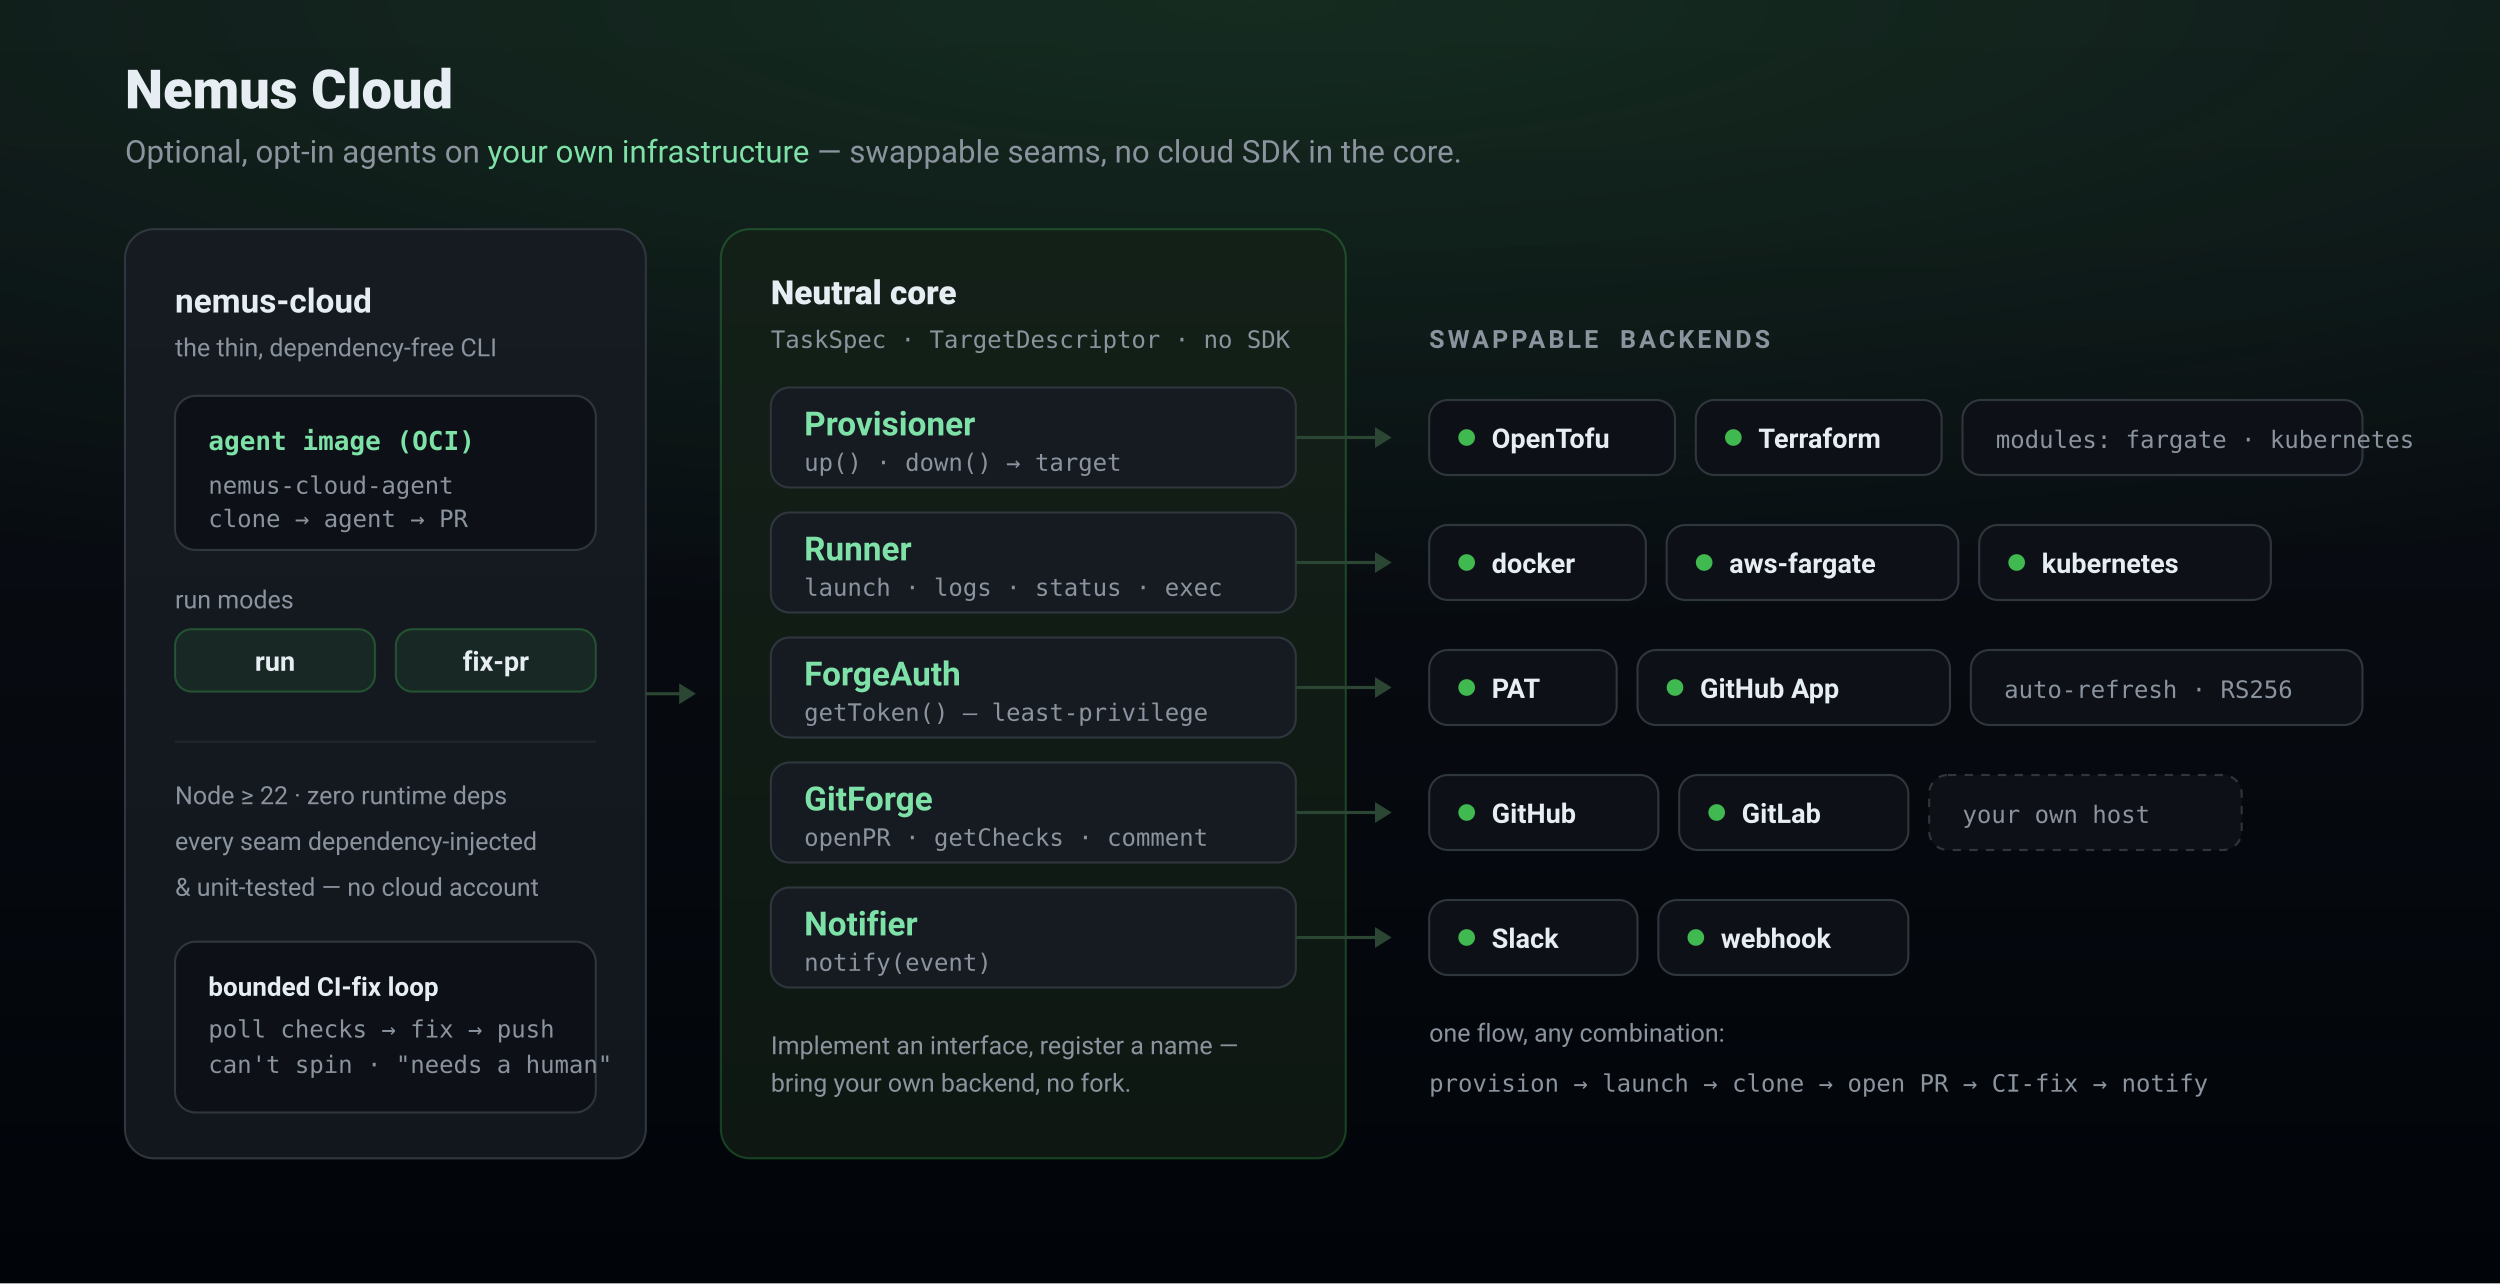
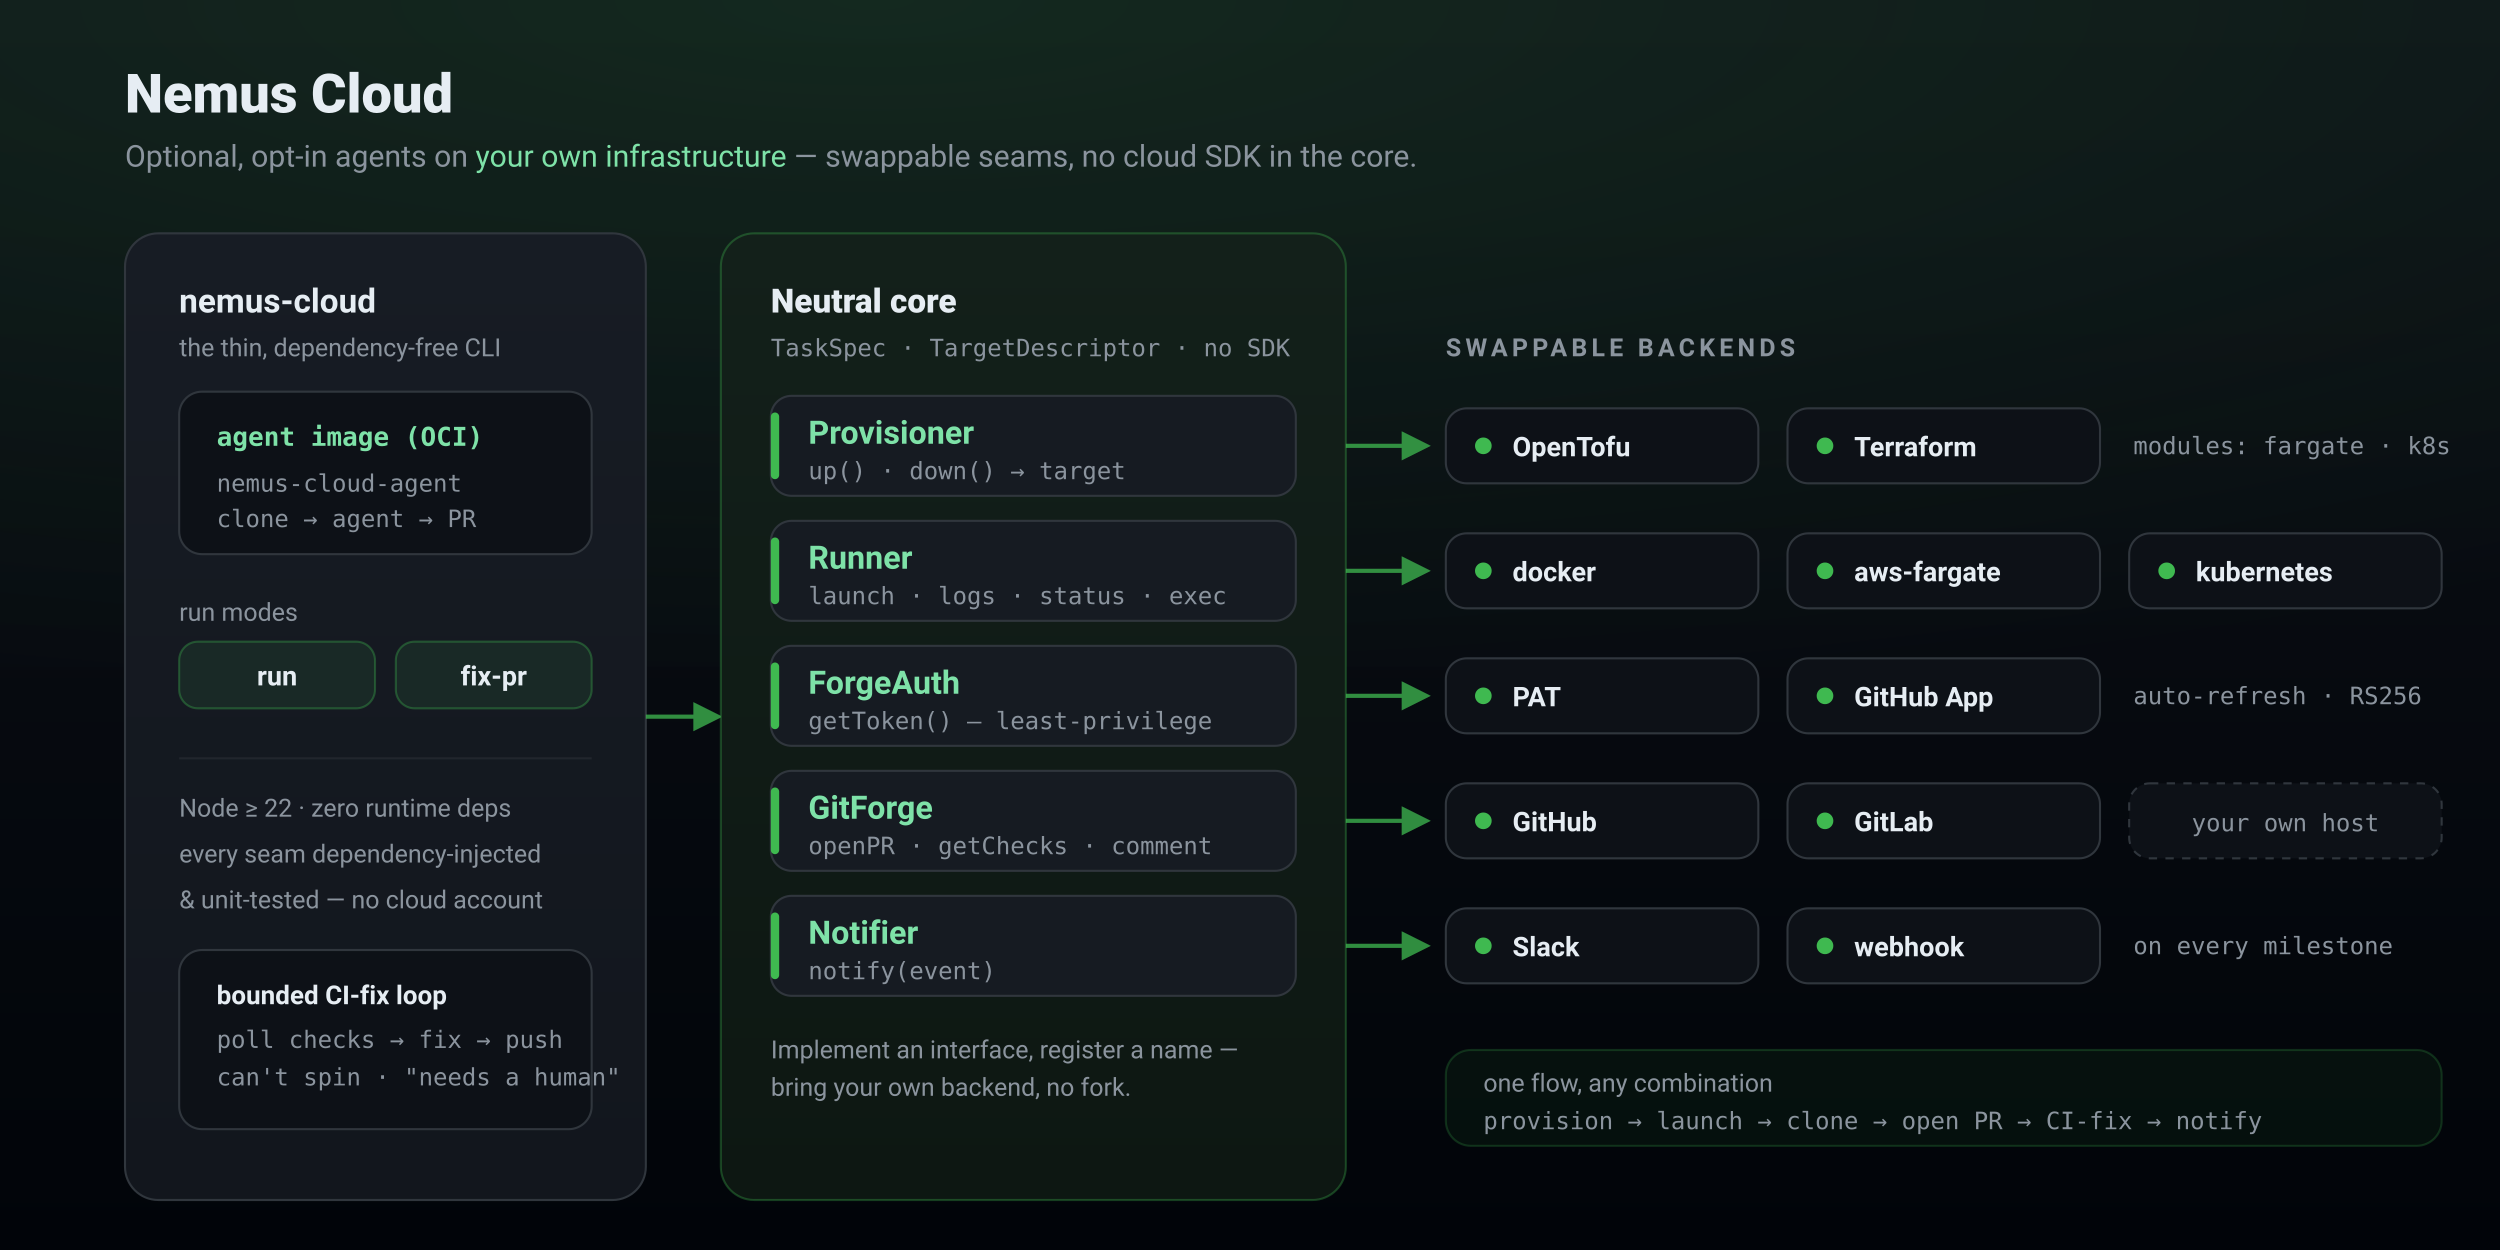
- <svg xmlns="http://www.w3.org/2000/svg" viewBox="0 0 1200 616" font-family="-apple-system,BlinkMacSystemFont,'Segoe UI',Roboto,Helvetica,Arial,sans-serif">
+ <svg xmlns="http://www.w3.org/2000/svg" viewBox="0 0 1200 600" font-family="-apple-system,BlinkMacSystemFont,'Segoe UI',Roboto,Helvetica,Arial,sans-serif">
  <defs>
    <linearGradient id="bg" x1="0" y1="0" x2="0" y2="1">
      <stop offset="0" stop-color="#0D1117" />
      <stop offset="1" stop-color="#010409" />
    </linearGradient>
    <linearGradient id="panel" x1="0" y1="0" x2="0" y2="1">
-       <stop offset="0" stop-color="#161B22" />
+       <stop offset="0" stop-color="#171C24" />
      <stop offset="1" stop-color="#12161d" />
    </linearGradient>
    <linearGradient id="core" x1="0" y1="0" x2="0" y2="1">
-       <stop offset="0" stop-color="#132018" />
-       <stop offset="1" stop-color="#0e1712" />
+       <stop offset="0" stop-color="#13201a" />
+       <stop offset="1" stop-color="#0d1712" />
    </linearGradient>
-     <radialGradient id="glow" cx="0.5" cy="0" r="1">
-       <stop offset="0" stop-color="#3FB950" stop-opacity="0.16" />
+     <radialGradient id="glow" cx="0.35" cy="0" r="1.1">
+       <stop offset="0" stop-color="#3FB950" stop-opacity="0.14" />
      <stop offset="1" stop-color="#3FB950" stop-opacity="0" />
    </radialGradient>
+     <marker id="arrow" viewBox="0 0 10 10" refX="8" refY="5" markerWidth="7" markerHeight="7" orient="auto-start-reverse">
+       <path d="M0 0 L10 5 L0 10 z" fill="#3FB950" />
+     </marker>
    <style>
      .t{fill:#E6EDF3} .m{fill:#8B949E} .mint{fill:#7EE2A8} .grn{fill:#3FB950}
-       .seam{font-weight:700;font-size:16px;fill:#7EE2A8}
+       .seam{font-weight:700;font-size:15.5px;fill:#7EE2A8}
      .iface{font-family:ui-monospace,SFMono-Regular,Menlo,Consolas,monospace;font-size:11.5px;fill:#8B949E}
-       .chip{fill:#0d1117;stroke:#30363D}
      .chiptx{font-size:13px;fill:#E6EDF3;font-weight:600}
      .hd{font-weight:800;fill:#E6EDF3}
      .lbl{font-size:12px;fill:#8B949E}
-       .con{stroke:#2c4634;stroke-width:1.5;fill:none}
+       .kicker{font-size:12px;font-weight:700;fill:#8B949E;letter-spacing:2px}
    </style>
  </defs>
-   <rect width="1200" height="616" fill="url(#bg)" />
-   <rect width="1200" height="300" fill="url(#glow)" />
-   <text x="60" y="52" class="hd" font-size="26">Nemus Cloud</text>
-   <text x="60" y="78" class="m" font-size="15">Optional, opt‑in agents on <tspan class="mint">your own infrastructure</tspan> — swappable seams, no cloud SDK in the core.</text>
-   <rect x="60" y="110" width="250" height="446" rx="14" fill="url(#panel)" stroke="#30363D" />
-   <text x="84" y="150" class="t" font-weight="700" font-size="16">nemus‑cloud</text>
-   <text x="84" y="171" class="lbl">the thin, dependency‑free CLI</text>
-   <rect x="84" y="190" width="202" height="74" rx="10" fill="#0d1117" stroke="#30363D" />
-   <text x="100" y="216" class="mint" font-family="ui-monospace,Menlo,monospace" font-size="12.5" font-weight="700">agent image (OCI)</text>
-   <text x="100" y="237" class="iface">nemus‑cloud‑agent</text>
-   <text x="100" y="253" class="iface">clone → agent → PR</text>
-   <text x="84" y="292" class="lbl">run modes</text>
-   <rect x="84" y="302" width="96" height="30" rx="8" fill="rgba(63,185,80,.10)" stroke="rgba(63,185,80,.32)" />
-   <text x="132" y="322" class="chiptx" text-anchor="middle">run</text>
-   <rect x="190" y="302" width="96" height="30" rx="8" fill="rgba(63,185,80,.10)" stroke="rgba(63,185,80,.32)" />
-   <text x="238" y="322" class="chiptx" text-anchor="middle">fix‑pr</text>
-   <line x1="84" y1="356" x2="286" y2="356" stroke="#21262d" />
-   <text x="84" y="386" class="lbl">Node ≥ 22 · zero runtime deps</text>
-   <text x="84" y="408" class="lbl">every seam dependency‑injected</text>
-   <text x="84" y="430" class="lbl">&amp; unit‑tested — no cloud account</text>
-   <rect x="84" y="452" width="202" height="82" rx="10" fill="#0d1117" stroke="#30363D" />
-   <text x="100" y="478" class="t" font-size="12.5" font-weight="700">bounded CI‑fix loop</text>
-   <text x="100" y="498" class="iface">poll checks → fix → push</text>
-   <text x="100" y="515" class="iface">can't spin · "needs a human"</text>
-   <path d="M310 333 h20" class="con" />
-   <path d="M326 328 l8 5 -8 5 z" fill="#2c4634" />
-   <rect x="346" y="110" width="300" height="446" rx="14" fill="url(#core)" stroke="rgba(63,185,80,.30)" />
-   <text x="370" y="146" class="t" font-weight="800" font-size="16">Neutral core</text>
-   <text x="370" y="167" class="iface">TaskSpec · TargetDescriptor · no SDK</text>
+   <rect width="1200" height="600" fill="url(#bg)" />
+   <rect width="1200" height="320" fill="url(#glow)" />
+   <text x="60" y="54" class="hd" font-size="26">Nemus Cloud</text>
+   <text x="60" y="80" class="m" font-size="14.5">Optional, opt‑in agents on <tspan class="mint">your own infrastructure</tspan> — swappable seams, no cloud SDK in the core.</text>
+   <rect x="60" y="112" width="250" height="464" rx="16" fill="url(#panel)" stroke="#30363D" />
+   <text x="86" y="150" class="t" font-weight="700" font-size="16">nemus‑cloud</text>
+   <text x="86" y="171" class="lbl">the thin, dependency‑free CLI</text>
+   <rect x="86" y="188" width="198" height="78" rx="11" fill="#0d1117" stroke="#30363D" />
+   <text x="104" y="214" class="mint" font-family="ui-monospace,Menlo,monospace" font-size="12.5" font-weight="700">agent image (OCI)</text>
+   <text x="104" y="236" class="iface">nemus‑cloud‑agent</text>
+   <text x="104" y="253" class="iface">clone → agent → PR</text>
+   <text x="86" y="298" class="lbl">run modes</text>
+   <rect x="86" y="308" width="94" height="32" rx="9" fill="rgba(63,185,80,.10)" stroke="rgba(63,185,80,.34)" />
+   <text x="133" y="329" class="chiptx" text-anchor="middle">run</text>
+   <rect x="190" y="308" width="94" height="32" rx="9" fill="rgba(63,185,80,.10)" stroke="rgba(63,185,80,.34)" />
+   <text x="237" y="329" class="chiptx" text-anchor="middle">fix‑pr</text>
+   <line x1="86" y1="364" x2="284" y2="364" stroke="#21262d" />
+   <text x="86" y="392" class="lbl">Node ≥ 22 · zero runtime deps</text>
+   <text x="86" y="414" class="lbl">every seam dependency‑injected</text>
+   <text x="86" y="436" class="lbl">&amp; unit‑tested — no cloud account</text>
+   <rect x="86" y="456" width="198" height="86" rx="11" fill="#0d1117" stroke="#30363D" />
+   <text x="104" y="482" class="t" font-size="12.5" font-weight="700">bounded CI‑fix loop</text>
+   <text x="104" y="503" class="iface">poll checks → fix → push</text>
+   <text x="104" y="521" class="iface">can't spin · "needs a human"</text>
+   <path d="M310 344 H344" stroke="#3FB950" stroke-width="2" fill="none" marker-end="url(#arrow)" opacity="0.75" />
+   <rect x="346" y="112" width="300" height="464" rx="16" fill="url(#core)" stroke="rgba(63,185,80,.32)" />
+   <text x="370" y="150" class="hd" font-size="16">Neutral core</text>
+   <text x="370" y="171" class="iface">TaskSpec · TargetDescriptor · no SDK</text>
  <g>
-     <rect x="370" y="186" width="252" height="48" rx="9" fill="#161B22" stroke="#30363D" />
-     <text x="386" y="209" class="seam">Provisioner</text>
-     <text x="386" y="226" class="iface">up() · down() → target</text>
-     <rect x="370" y="246" width="252" height="48" rx="9" fill="#161B22" stroke="#30363D" />
-     <text x="386" y="269" class="seam">Runner</text>
-     <text x="386" y="286" class="iface">launch · logs · status · exec</text>
-     <rect x="370" y="306" width="252" height="48" rx="9" fill="#161B22" stroke="#30363D" />
-     <text x="386" y="329" class="seam">ForgeAuth</text>
-     <text x="386" y="346" class="iface">getToken() — least‑privilege</text>
-     <rect x="370" y="366" width="252" height="48" rx="9" fill="#161B22" stroke="#30363D" />
-     <text x="386" y="389" class="seam">GitForge</text>
-     <text x="386" y="406" class="iface">openPR · getChecks · comment</text>
-     <rect x="370" y="426" width="252" height="48" rx="9" fill="#161B22" stroke="#30363D" />
-     <text x="386" y="449" class="seam">Notifier</text>
-     <text x="386" y="466" class="iface">notify(event)</text>
+     <rect x="370" y="190" width="252" height="48" rx="10" fill="#161B22" stroke="#30363D" />
+     <rect x="370" y="198" width="4" height="32" rx="2" fill="#3FB950" />
+     <text x="388" y="213" class="seam">Provisioner</text>
+     <text x="388" y="230" class="iface">up() · down() → target</text>
+     <rect x="370" y="250" width="252" height="48" rx="10" fill="#161B22" stroke="#30363D" />
+     <rect x="370" y="258" width="4" height="32" rx="2" fill="#3FB950" />
+     <text x="388" y="273" class="seam">Runner</text>
+     <text x="388" y="290" class="iface">launch · logs · status · exec</text>
+     <rect x="370" y="310" width="252" height="48" rx="10" fill="#161B22" stroke="#30363D" />
+     <rect x="370" y="318" width="4" height="32" rx="2" fill="#3FB950" />
+     <text x="388" y="333" class="seam">ForgeAuth</text>
+     <text x="388" y="350" class="iface">getToken() — least‑privilege</text>
+     <rect x="370" y="370" width="252" height="48" rx="10" fill="#161B22" stroke="#30363D" />
+     <rect x="370" y="378" width="4" height="32" rx="2" fill="#3FB950" />
+     <text x="388" y="393" class="seam">GitForge</text>
+     <text x="388" y="410" class="iface">openPR · getChecks · comment</text>
+     <rect x="370" y="430" width="252" height="48" rx="10" fill="#161B22" stroke="#30363D" />
+     <rect x="370" y="438" width="4" height="32" rx="2" fill="#3FB950" />
+     <text x="388" y="453" class="seam">Notifier</text>
+     <text x="388" y="470" class="iface">notify(event)</text>
  </g>
-   <text x="370" y="506" class="lbl">Implement an interface, register a name —</text>
-   <text x="370" y="524" class="lbl">bring your own backend, no fork.</text>
-   <g class="con">
-     <path d="M622 210 h44" />
-     <path d="M622 270 h44" />
-     <path d="M622 330 h44" />
-     <path d="M622 390 h44" />
-     <path d="M622 450 h44" />
+   <text x="370" y="508" class="lbl">Implement an interface, register a name —</text>
+   <text x="370" y="526" class="lbl">bring your own backend, no fork.</text>
+   <g stroke="#3FB950" stroke-width="2" fill="none" opacity="0.75">
+     <path d="M646 214 H684" marker-end="url(#arrow)" />
+     <path d="M646 274 H684" marker-end="url(#arrow)" />
+     <path d="M646 334 H684" marker-end="url(#arrow)" />
+     <path d="M646 394 H684" marker-end="url(#arrow)" />
+     <path d="M646 454 H684" marker-end="url(#arrow)" />
  </g>
-   <g fill="#2c4634">
-     <path d="M660 205 l8 5 -8 5 z" />
-     <path d="M660 265 l8 5 -8 5 z" />
-     <path d="M660 325 l8 5 -8 5 z" />
-     <path d="M660 385 l8 5 -8 5 z" />
-     <path d="M660 445 l8 5 -8 5 z" />
-   </g>
-   <text x="686" y="167" class="m" font-size="12" font-weight="700" letter-spacing="1.5">SWAPPABLE  BACKENDS</text>
+   <text x="694" y="171" class="kicker">SWAPPABLE BACKENDS</text>
  <g>
-     <rect x="686" y="192" width="118" height="36" rx="9" class="chip" />
-     <circle cx="704" cy="210" r="4" class="grn" />
-     <text x="716" y="215" class="chiptx">OpenTofu</text>
-     <rect x="814" y="192" width="118" height="36" rx="9" class="chip" />
-     <circle cx="832" cy="210" r="4" class="grn" />
-     <text x="844" y="215" class="chiptx">Terraform</text>
-     <rect x="942" y="192" width="192" height="36" rx="9" class="chip" />
-     <text x="958" y="215" class="iface">modules: fargate · kubernetes</text>
+     <rect x="694" y="196" width="150" height="36" rx="10" fill="#0d1117" stroke="#30363D" />
+     <circle cx="712" cy="214" r="4" class="grn" />
+     <text x="726" y="219" class="chiptx">OpenTofu</text>
+     <rect x="858" y="196" width="150" height="36" rx="10" fill="#0d1117" stroke="#30363D" />
+     <circle cx="876" cy="214" r="4" class="grn" />
+     <text x="890" y="219" class="chiptx">Terraform</text>
+     <text x="1024" y="218" class="iface">modules: fargate · k8s</text>
  </g>
  <g>
-     <rect x="686" y="252" width="104" height="36" rx="9" class="chip" />
-     <circle cx="704" cy="270" r="4" class="grn" />
-     <text x="716" y="275" class="chiptx">docker</text>
-     <rect x="800" y="252" width="140" height="36" rx="9" class="chip" />
-     <circle cx="818" cy="270" r="4" class="grn" />
-     <text x="830" y="275" class="chiptx">aws‑fargate</text>
-     <rect x="950" y="252" width="140" height="36" rx="9" class="chip" />
-     <circle cx="968" cy="270" r="4" class="grn" />
-     <text x="980" y="275" class="chiptx">kubernetes</text>
+     <rect x="694" y="256" width="150" height="36" rx="10" fill="#0d1117" stroke="#30363D" />
+     <circle cx="712" cy="274" r="4" class="grn" />
+     <text x="726" y="279" class="chiptx">docker</text>
+     <rect x="858" y="256" width="150" height="36" rx="10" fill="#0d1117" stroke="#30363D" />
+     <circle cx="876" cy="274" r="4" class="grn" />
+     <text x="890" y="279" class="chiptx">aws‑fargate</text>
+     <rect x="1022" y="256" width="150" height="36" rx="10" fill="#0d1117" stroke="#30363D" />
+     <circle cx="1040" cy="274" r="4" class="grn" />
+     <text x="1054" y="279" class="chiptx">kubernetes</text>
  </g>
  <g>
-     <rect x="686" y="312" width="90" height="36" rx="9" class="chip" />
-     <circle cx="704" cy="330" r="4" class="grn" />
-     <text x="716" y="335" class="chiptx">PAT</text>
-     <rect x="786" y="312" width="150" height="36" rx="9" class="chip" />
-     <circle cx="804" cy="330" r="4" class="grn" />
-     <text x="816" y="335" class="chiptx">GitHub App</text>
-     <rect x="946" y="312" width="188" height="36" rx="9" class="chip" />
-     <text x="962" y="335" class="iface">auto‑refresh · RS256</text>
+     <rect x="694" y="316" width="150" height="36" rx="10" fill="#0d1117" stroke="#30363D" />
+     <circle cx="712" cy="334" r="4" class="grn" />
+     <text x="726" y="339" class="chiptx">PAT</text>
+     <rect x="858" y="316" width="150" height="36" rx="10" fill="#0d1117" stroke="#30363D" />
+     <circle cx="876" cy="334" r="4" class="grn" />
+     <text x="890" y="339" class="chiptx">GitHub App</text>
+     <text x="1024" y="338" class="iface">auto‑refresh · RS256</text>
  </g>
  <g>
-     <rect x="686" y="372" width="110" height="36" rx="9" class="chip" />
-     <circle cx="704" cy="390" r="4" class="grn" />
-     <text x="716" y="395" class="chiptx">GitHub</text>
-     <rect x="806" y="372" width="110" height="36" rx="9" class="chip" />
-     <circle cx="824" cy="390" r="4" class="grn" />
-     <text x="836" y="395" class="chiptx">GitLab</text>
-     <rect x="926" y="372" width="150" height="36" rx="9" class="chip" stroke-dasharray="4 4" />
-     <text x="942" y="395" class="iface">your own host</text>
+     <rect x="694" y="376" width="150" height="36" rx="10" fill="#0d1117" stroke="#30363D" />
+     <circle cx="712" cy="394" r="4" class="grn" />
+     <text x="726" y="399" class="chiptx">GitHub</text>
+     <rect x="858" y="376" width="150" height="36" rx="10" fill="#0d1117" stroke="#30363D" />
+     <circle cx="876" cy="394" r="4" class="grn" />
+     <text x="890" y="399" class="chiptx">GitLab</text>
+     <rect x="1022" y="376" width="150" height="36" rx="10" fill="#0d1117" stroke="#30363D" stroke-dasharray="4 4" />
+     <text x="1097" y="399" class="iface" text-anchor="middle">your own host</text>
  </g>
  <g>
-     <rect x="686" y="432" width="100" height="36" rx="9" class="chip" />
-     <circle cx="704" cy="450" r="4" class="grn" />
-     <text x="716" y="455" class="chiptx">Slack</text>
-     <rect x="796" y="432" width="120" height="36" rx="9" class="chip" />
-     <circle cx="814" cy="450" r="4" class="grn" />
-     <text x="826" y="455" class="chiptx">webhook</text>
+     <rect x="694" y="436" width="150" height="36" rx="10" fill="#0d1117" stroke="#30363D" />
+     <circle cx="712" cy="454" r="4" class="grn" />
+     <text x="726" y="459" class="chiptx">Slack</text>
+     <rect x="858" y="436" width="150" height="36" rx="10" fill="#0d1117" stroke="#30363D" />
+     <circle cx="876" cy="454" r="4" class="grn" />
+     <text x="890" y="459" class="chiptx">webhook</text>
+     <text x="1024" y="458" class="iface">on every milestone</text>
  </g>
-   <text x="686" y="500" class="lbl">one flow, any combination:</text>
-   <text x="686" y="524" class="iface" fill="#7EE2A8">provision → launch → clone → open PR → CI‑fix → notify</text>
+   <rect x="694" y="504" width="478" height="46" rx="12" fill="rgba(63,185,80,.06)" stroke="rgba(63,185,80,.22)" />
+   <text x="712" y="524" class="lbl">one flow, any combination</text>
+   <text x="712" y="542" class="iface" fill="#7EE2A8">provision → launch → clone → open PR → CI‑fix → notify</text>
</svg>
